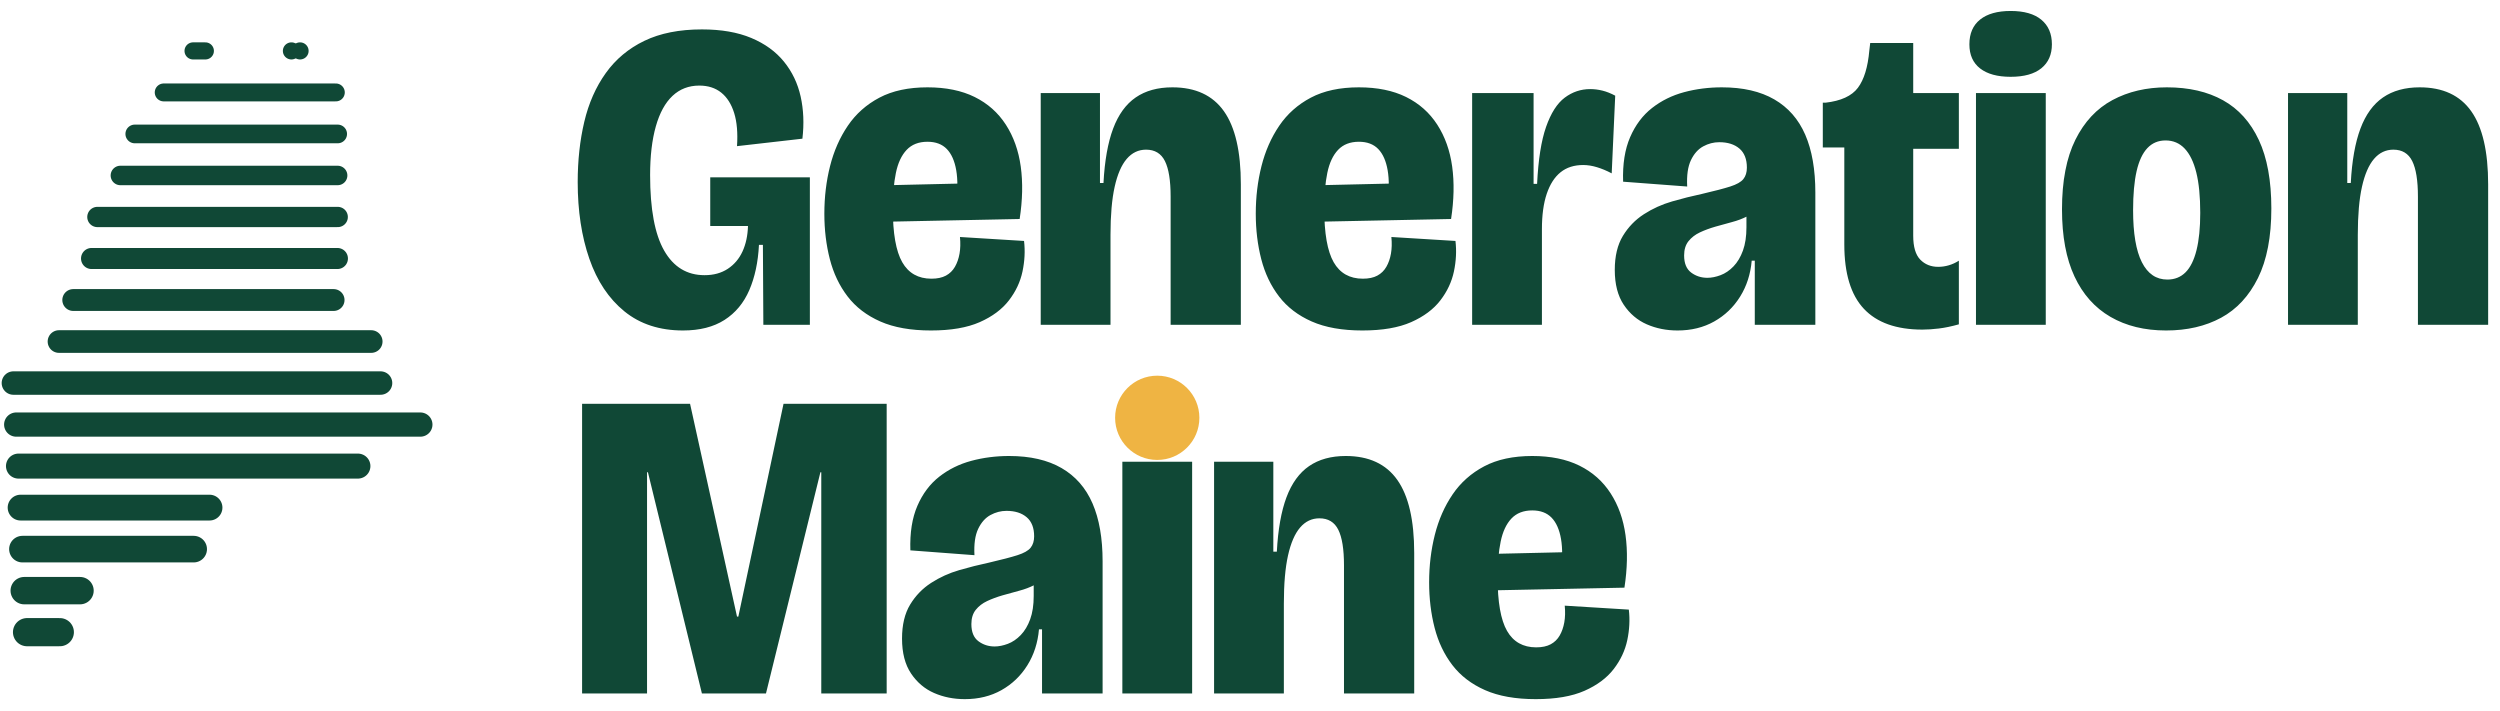
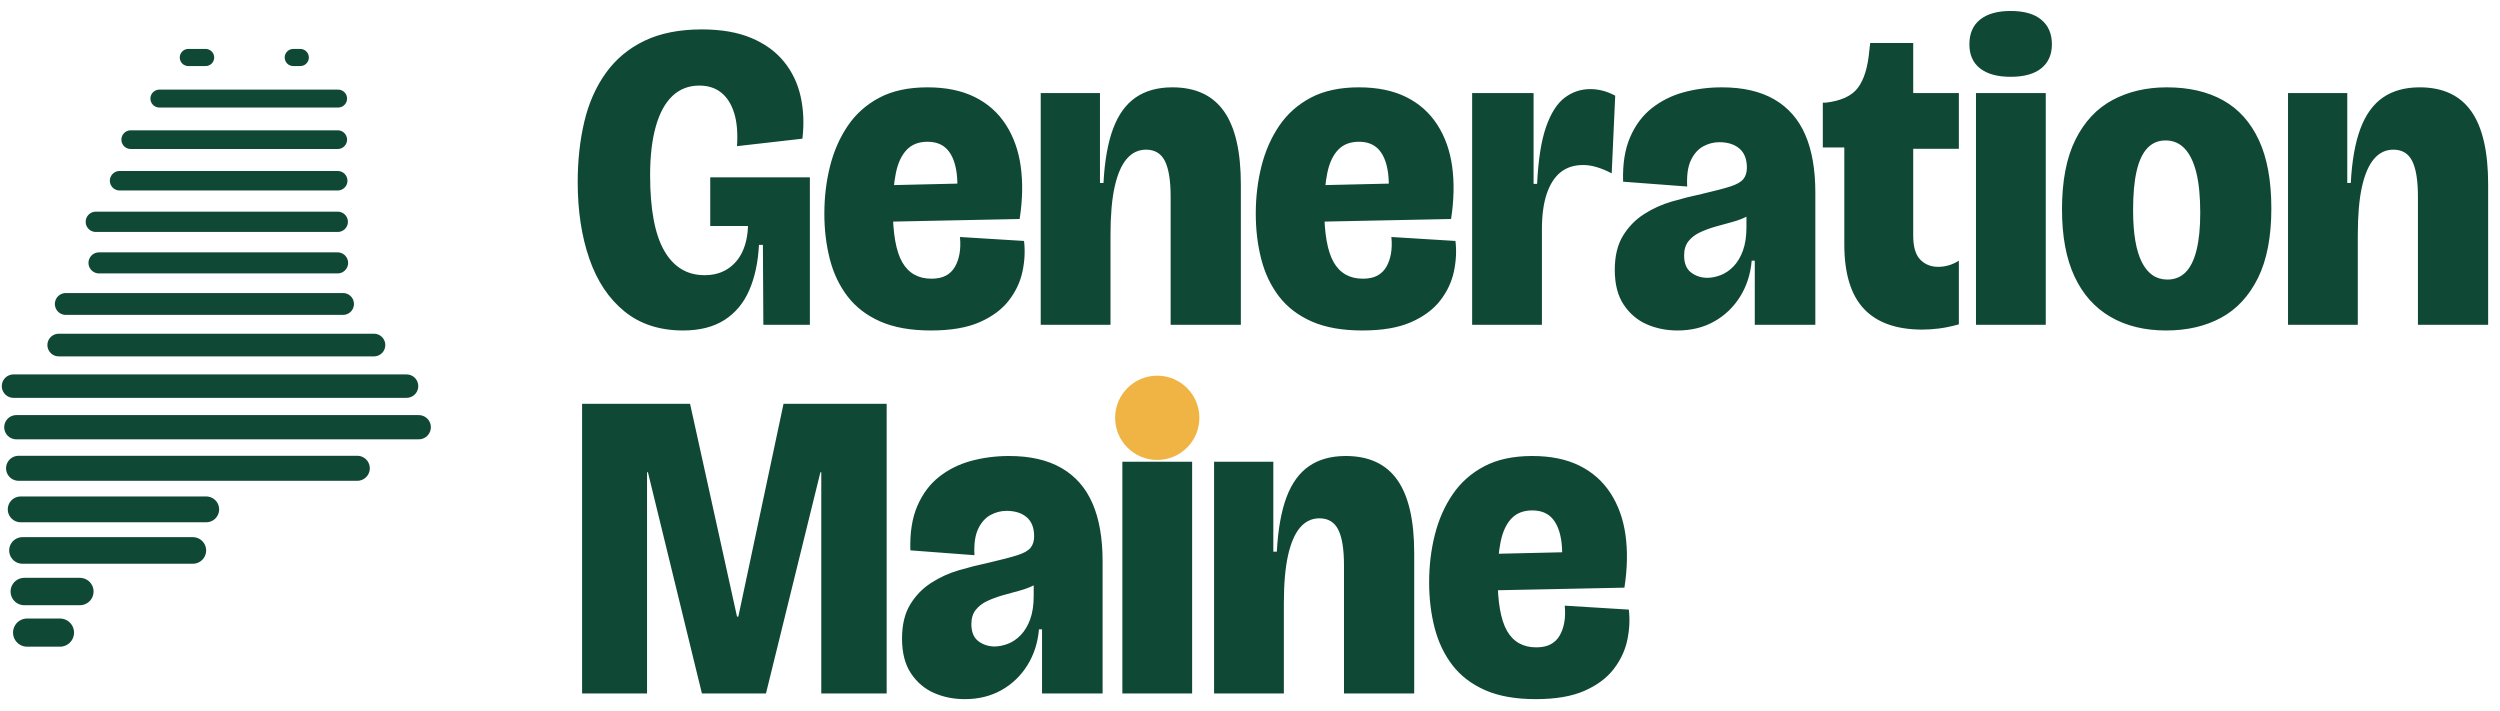
<svg xmlns="http://www.w3.org/2000/svg" viewBox="0 0 569.63 162" width="569.63" height="162" role="img" aria-label="Generation Maine">
-   <path d="M43.99 11.6 L46.79 11.6" stroke="#104836" stroke-width="3.9" stroke-linecap="round" fill="none" />
-   <path d="M66.4 11.6 L66.4 11.6" stroke="#104836" stroke-width="3.9" stroke-linecap="round" fill="none" />
-   <path d="M68.36 11.6 L68.37 11.6" stroke="#104836" stroke-width="3.9" stroke-linecap="round" fill="none" />
-   <path d="M37.3 21.06 L76.52 21.06" stroke="#104836" stroke-width="4.08" stroke-linecap="round" fill="none" />
-   <path d="M30.71 30.52 L76.94 30.52" stroke="#104836" stroke-width="4.26" stroke-linecap="round" fill="none" />
-   <path d="M27.43 39.98 L76.93 39.98" stroke="#104836" stroke-width="4.44" stroke-linecap="round" fill="none" />
-   <path d="M22.19 49.44 L76.95 49.44" stroke="#104836" stroke-width="4.62" stroke-linecap="round" fill="none" />
-   <path d="M20.86 58.9 L76.88 58.9" stroke="#104836" stroke-width="4.8" stroke-linecap="round" fill="none" />
-   <path d="M16.69 68.36 L76.01 68.36" stroke="#104836" stroke-width="4.98" stroke-linecap="round" fill="none" />
-   <path d="M13.44 77.82 L84.58 77.82" stroke="#104836" stroke-width="5.16" stroke-linecap="round" fill="none" />
-   <path d="M3.05 87.28 L86.71 87.28" stroke="#104836" stroke-width="5.34" stroke-linecap="round" fill="none" />
-   <path d="M3.69 96.74 L95.78 96.74" stroke="#104836" stroke-width="5.52" stroke-linecap="round" fill="none" />
-   <path d="M4.21 106.2 L81.55 106.2" stroke="#104836" stroke-width="5.7" stroke-linecap="round" fill="none" />
-   <path d="M4.69 115.66 L47.74 115.66" stroke="#104836" stroke-width="5.88" stroke-linecap="round" fill="none" />
-   <path d="M5.11 125.12 L44.13 125.12" stroke="#104836" stroke-width="6.06" stroke-linecap="round" fill="none" />
-   <path d="M5.52 134.58 L18.23 134.58" stroke="#104836" stroke-width="6.24" stroke-linecap="round" fill="none" />
-   <path d="M6.16 144.04 L13.63 144.04" stroke="#104836" stroke-width="6.42" stroke-linecap="round" fill="none" />
+   <path d="M42.91 13.1 L46.85 13.1" stroke="#104836" stroke-width="3.9" stroke-linecap="round" fill="none" />
+   <path d="M66.82 13.1 L68.42 13.1" stroke="#104836" stroke-width="3.9" stroke-linecap="round" fill="none" />
+   <path d="M36.31 22.46 L77.04 22.46" stroke="#104836" stroke-width="4.08" stroke-linecap="round" fill="none" />
+   <path d="M29.79 31.82 L76.95 31.82" stroke="#104836" stroke-width="4.26" stroke-linecap="round" fill="none" />
+   <path d="M27.25 41.18 L76.95 41.18" stroke="#104836" stroke-width="4.44" stroke-linecap="round" fill="none" />
+   <path d="M21.83 50.54 L76.96 50.54" stroke="#104836" stroke-width="4.62" stroke-linecap="round" fill="none" />
+   <path d="M22.56 59.9 L76.92 59.9" stroke="#104836" stroke-width="4.8" stroke-linecap="round" fill="none" />
+   <path d="M14.99 69.26 L78.16 69.26" stroke="#104836" stroke-width="4.98" stroke-linecap="round" fill="none" />
+   <path d="M13.38 78.62 L85.21 78.62" stroke="#104836" stroke-width="5.16" stroke-linecap="round" fill="none" />
+   <path d="M3.08 87.98 L92.63 87.98" stroke="#104836" stroke-width="5.34" stroke-linecap="round" fill="none" />
+   <path d="M3.72 97.34 L95.41 97.34" stroke="#104836" stroke-width="5.52" stroke-linecap="round" fill="none" />
+   <path d="M4.23 106.7 L81.41 106.7" stroke="#104836" stroke-width="5.7" stroke-linecap="round" fill="none" />
+   <path d="M4.71 116.06 L46.99 116.06" stroke="#104836" stroke-width="5.88" stroke-linecap="round" fill="none" />
+   <path d="M5.12 125.42 L43.94 125.42" stroke="#104836" stroke-width="6.06" stroke-linecap="round" fill="none" />
+   <path d="M5.53 134.78 L18.2 134.78" stroke="#104836" stroke-width="6.24" stroke-linecap="round" fill="none" />
+   <path d="M6.18 144.14 L13.66 144.14" stroke="#104836" stroke-width="6.42" stroke-linecap="round" fill="none" />
  <g transform="translate(129.23 0)">
    <path fill="#104836" d="M26.4 75.3Q18.4 75.3 13.05 70.95Q7.7 66.6 5.05 58.95Q2.4 51.3 2.4 41.5Q2.4 34.1 3.9 27.75Q5.4 21.4 8.8 16.65Q12.2 11.9 17.6 9.3Q23 6.7 30.7 6.7Q37.3 6.7 41.95 8.65Q46.6 10.6 49.4 14.05Q52.2 17.5 53.2 22Q54.2 26.5 53.6 31.6L38.7 33.3Q39 28.8 38.05 25.75Q37.1 22.7 35.1 21.1Q33.1 19.5 30.1 19.5Q26.5 19.5 24 21.85Q21.5 24.2 20.2 28.8Q18.9 33.4 18.9 39.9Q18.9 45.7 19.7 50Q20.5 54.3 22.1 57.1Q23.7 59.9 26 61.3Q28.3 62.7 31.3 62.7Q34.4 62.7 36.6 61.25Q38.8 59.8 39.95 57.3Q41.1 54.8 41.2 51.5H32.6V40.4H55.3V52.4V74H44.7L44.6 55.8H43.7Q43.4 61.7 41.5 66.1Q39.6 70.5 35.85 72.9Q32.1 75.3 26.4 75.3ZM82.9 75.3Q76 75.3 71.35 73.25Q66.7 71.2 63.9 67.55Q61.1 63.9 59.85 59.05Q58.6 54.2 58.6 48.7Q58.6 43 59.9 37.85Q61.2 32.7 63.95 28.65Q66.7 24.6 71.15 22.25Q75.6 19.9 82.1 19.9Q88.4 19.9 92.85 22.1Q97.3 24.3 99.95 28.4Q102.6 32.5 103.35 37.95Q104.1 43.4 103.1 49.9L68.8 50.6V42.3L90.5 41.8L88.6 46.9Q89.2 42 88.65 38.8Q88.1 35.6 86.5 33.95Q84.9 32.3 82.1 32.3Q79.1 32.3 77.35 34.15Q75.6 36 74.9 39.4Q74.2 42.8 74.2 47.5Q74.2 56 76.35 59.75Q78.5 63.5 83 63.5Q85 63.5 86.3 62.8Q87.6 62.1 88.35 60.8Q89.1 59.5 89.4 57.8Q89.7 56.1 89.5 54L104.1 54.9Q104.5 58.3 103.75 61.85Q103 65.4 100.65 68.45Q98.3 71.5 94 73.4Q89.7 75.3 82.9 75.3ZM107.9 74V43.3V21.2H121.4V41.7H122.2Q122.6 34.1 124.4 29.3Q126.2 24.5 129.55 22.2Q132.9 19.9 137.9 19.9Q145.8 19.9 149.65 25.35Q153.5 30.8 153.5 42V74H137.5V44.8Q137.5 39.3 136.2 36.7Q134.9 34.1 131.9 34.1Q129.3 34.1 127.5 36.2Q125.7 38.3 124.75 42.55Q123.8 46.8 123.8 53.5V74ZM181.2 75.3Q174.3 75.3 169.65 73.25Q165 71.2 162.2 67.55Q159.4 63.9 158.15 59.05Q156.9 54.2 156.9 48.7Q156.9 43 158.2 37.85Q159.5 32.7 162.25 28.65Q165 24.6 169.45 22.25Q173.9 19.9 180.4 19.9Q186.7 19.9 191.15 22.1Q195.6 24.3 198.25 28.4Q200.9 32.5 201.65 37.95Q202.4 43.4 201.4 49.9L167.1 50.6V42.3L188.8 41.8L186.9 46.9Q187.5 42 186.95 38.8Q186.4 35.6 184.8 33.95Q183.2 32.3 180.4 32.3Q177.4 32.3 175.65 34.15Q173.9 36 173.2 39.4Q172.5 42.8 172.5 47.5Q172.5 56 174.65 59.75Q176.8 63.5 181.3 63.5Q183.3 63.5 184.6 62.8Q185.9 62.1 186.65 60.8Q187.4 59.5 187.7 57.8Q188 56.1 187.8 54L202.4 54.9Q202.8 58.3 202.05 61.85Q201.3 65.4 198.95 68.45Q196.6 71.5 192.3 73.4Q188 75.3 181.2 75.3ZM206.2 74V45V21.2H220.2V41.9H221Q221.4 33.6 223.05 28.9Q224.7 24.2 227.3 22.25Q229.9 20.3 233.1 20.3Q234.5 20.3 235.9 20.65Q237.3 21 238.8 21.8L238 39.5Q236.3 38.6 234.65 38.1Q233 37.6 231.5 37.6Q228.4 37.6 226.35 39.25Q224.3 40.9 223.2 44.15Q222.1 47.4 222.1 52.2V74ZM253 75.3Q249.2 75.3 246 73.9Q242.8 72.5 240.75 69.45Q238.7 66.4 238.7 61.5Q238.7 56.8 240.55 53.75Q242.4 50.7 245.35 48.8Q248.3 46.9 251.75 45.9Q255.2 44.9 258.5 44.2Q262.8 43.2 265 42.5Q267.2 41.8 268 40.8Q268.8 39.8 268.8 38.2Q268.8 35.3 267.1 33.85Q265.4 32.4 262.5 32.4Q260.6 32.4 258.85 33.35Q257.1 34.3 256.05 36.5Q255 38.7 255.2 42.5L240.6 41.4Q240.4 35.4 242.2 31.25Q244 27.1 247.2 24.6Q250.4 22.1 254.5 21Q258.6 19.9 263.1 19.9Q270.3 19.9 275.05 22.65Q279.8 25.4 282.1 30.7Q284.4 36 284.4 43.9V54.3Q284.4 57.6 284.4 60.9Q284.4 64.2 284.4 67.45Q284.4 70.7 284.4 74H270.6Q270.6 70.5 270.6 66.9Q270.6 63.3 270.6 59.4H269.9Q269.5 64 267.25 67.6Q265 71.2 261.35 73.25Q257.7 75.3 253 75.3ZM259.8 63.3Q261.2 63.3 262.8 62.7Q264.4 62.1 265.75 60.7Q267.1 59.3 267.9 57.1Q268.7 54.9 268.7 51.8V47.9L271.2 47.2Q270.4 48.5 268.85 49.3Q267.3 50.1 265.4 50.6Q263.5 51.1 261.6 51.65Q259.7 52.2 258.1 52.95Q256.5 53.7 255.5 54.95Q254.5 56.2 254.5 58.2Q254.5 60.9 256.1 62.1Q257.7 63.3 259.8 63.3ZM308.8 75.1Q299.9 75.1 295.45 70.35Q291 65.6 291 55.7V33.6H286.1V23.4H286.7Q292 22.8 294.1 20Q296.2 17.2 296.7 11.5L296.9 9.8H306.7V21.2H317.1V33.9H306.7V53.7Q306.7 57.5 308.3 59.15Q309.9 60.8 312.4 60.8Q313.6 60.8 314.8 60.45Q316 60.1 317.1 59.4V73.9Q314.6 74.6 312.55 74.85Q310.5 75.1 308.8 75.1ZM321 74V21.2H336.9V74ZM328.9 17.5Q324.4 17.5 321.95 15.6Q319.5 13.7 319.5 10.1Q319.5 6.4 321.95 4.45Q324.4 2.5 328.9 2.5Q333.5 2.5 335.9 4.5Q338.3 6.5 338.3 10.1Q338.3 13.6 335.9 15.55Q333.5 17.5 328.9 17.5ZM364.3 75.3Q357 75.3 351.65 72.2Q346.3 69.1 343.45 63Q340.6 56.9 340.6 47.7Q340.6 38 343.65 31.85Q346.7 25.7 352.1 22.8Q357.5 19.9 364.5 19.9Q372 19.9 377.3 22.85Q382.6 25.8 385.45 31.9Q388.3 38 388.3 47.5Q388.3 57.2 385.25 63.35Q382.2 69.5 376.85 72.4Q371.5 75.3 364.3 75.3ZM364.6 63.7Q367.1 63.7 368.75 62.05Q370.4 60.4 371.25 57Q372.1 53.6 372.1 48.5Q372.1 42.9 371.2 39.3Q370.3 35.7 368.55 33.85Q366.8 32 364.2 32Q361.7 32 360.05 33.75Q358.4 35.5 357.6 39Q356.8 42.5 356.8 47.9Q356.8 55.8 358.8 59.75Q360.8 63.7 364.6 63.7ZM392.1 74V43.3V21.2H405.6V41.7H406.4Q406.8 34.1 408.6 29.3Q410.4 24.5 413.75 22.2Q417.1 19.9 422.1 19.9Q430 19.9 433.85 25.35Q437.7 30.8 437.7 42V74H421.7V44.8Q421.7 39.3 420.4 36.7Q419.1 34.1 416.1 34.1Q413.5 34.1 411.7 36.2Q409.9 38.3 408.95 42.55Q408 46.8 408 53.5V74Z" />
    <path fill="#104836" d="M3.4 158V92H28L38.7 140.5H39L49.3 92H72.8V158H57.9V107.6H57.7L45.3 158H30.7L18.4 107.6H18.2V158ZM90.6 159.3Q86.8 159.3 83.6 157.9Q80.4 156.5 78.35 153.45Q76.3 150.4 76.3 145.5Q76.3 140.8 78.15 137.75Q80 134.7 82.95 132.8Q85.9 130.9 89.35 129.9Q92.8 128.9 96.1 128.2Q100.4 127.2 102.6 126.5Q104.8 125.8 105.6 124.8Q106.4 123.8 106.4 122.2Q106.4 119.3 104.7 117.85Q103 116.4 100.1 116.4Q98.2 116.4 96.45 117.35Q94.7 118.3 93.65 120.5Q92.6 122.7 92.8 126.5L78.2 125.4Q78 119.4 79.8 115.25Q81.6 111.1 84.8 108.6Q88 106.1 92.1 105Q96.2 103.9 100.7 103.9Q107.9 103.9 112.65 106.65Q117.4 109.4 119.7 114.7Q122 120 122 127.9V138.3Q122 141.6 122 144.9Q122 148.2 122 151.45Q122 154.7 122 158H108.2Q108.2 154.5 108.2 150.9Q108.2 147.3 108.2 143.4H107.5Q107.1 148 104.85 151.6Q102.6 155.2 98.95 157.25Q95.3 159.3 90.6 159.3ZM97.4 147.3Q98.8 147.3 100.4 146.7Q102 146.1 103.35 144.7Q104.7 143.3 105.5 141.1Q106.3 138.9 106.3 135.8V131.9L108.8 131.2Q108 132.5 106.45 133.3Q104.9 134.1 103 134.6Q101.1 135.1 99.2 135.65Q97.3 136.2 95.7 136.95Q94.1 137.7 93.1 138.95Q92.1 140.2 92.1 142.2Q92.1 144.9 93.7 146.1Q95.3 147.3 97.4 147.3ZM126.5 158V105.2H142.4V158ZM147.4 158V127.3V105.2H160.9V125.7H161.7Q162.1 118.1 163.9 113.3Q165.7 108.5 169.05 106.2Q172.4 103.9 177.4 103.9Q185.3 103.9 189.15 109.35Q193 114.8 193 126V158H177V128.8Q177 123.3 175.7 120.7Q174.4 118.1 171.4 118.1Q168.8 118.1 167 120.2Q165.2 122.3 164.25 126.55Q163.3 130.8 163.3 137.5V158ZM220.7 159.3Q213.8 159.3 209.15 157.25Q204.5 155.2 201.7 151.55Q198.9 147.9 197.65 143.05Q196.4 138.2 196.4 132.7Q196.4 127 197.7 121.85Q199 116.7 201.75 112.65Q204.5 108.6 208.95 106.25Q213.4 103.9 219.9 103.9Q226.2 103.9 230.65 106.1Q235.1 108.3 237.75 112.4Q240.4 116.5 241.15 121.95Q241.9 127.4 240.9 133.9L206.6 134.6V126.3L228.3 125.8L226.4 130.9Q227 126 226.45 122.8Q225.9 119.6 224.3 117.95Q222.7 116.3 219.9 116.3Q216.9 116.3 215.15 118.15Q213.4 120 212.7 123.4Q212 126.8 212 131.5Q212 140 214.15 143.75Q216.3 147.5 220.8 147.5Q222.8 147.5 224.1 146.8Q225.4 146.1 226.15 144.8Q226.9 143.5 227.2 141.8Q227.5 140.1 227.3 138L241.9 138.9Q242.3 142.3 241.55 145.85Q240.8 149.4 238.45 152.45Q236.1 155.5 231.8 157.4Q227.5 159.3 220.7 159.3Z" />
    <circle cx="134.45" cy="95.2" r="9.6" fill="#EFB443" />
  </g>
</svg>
